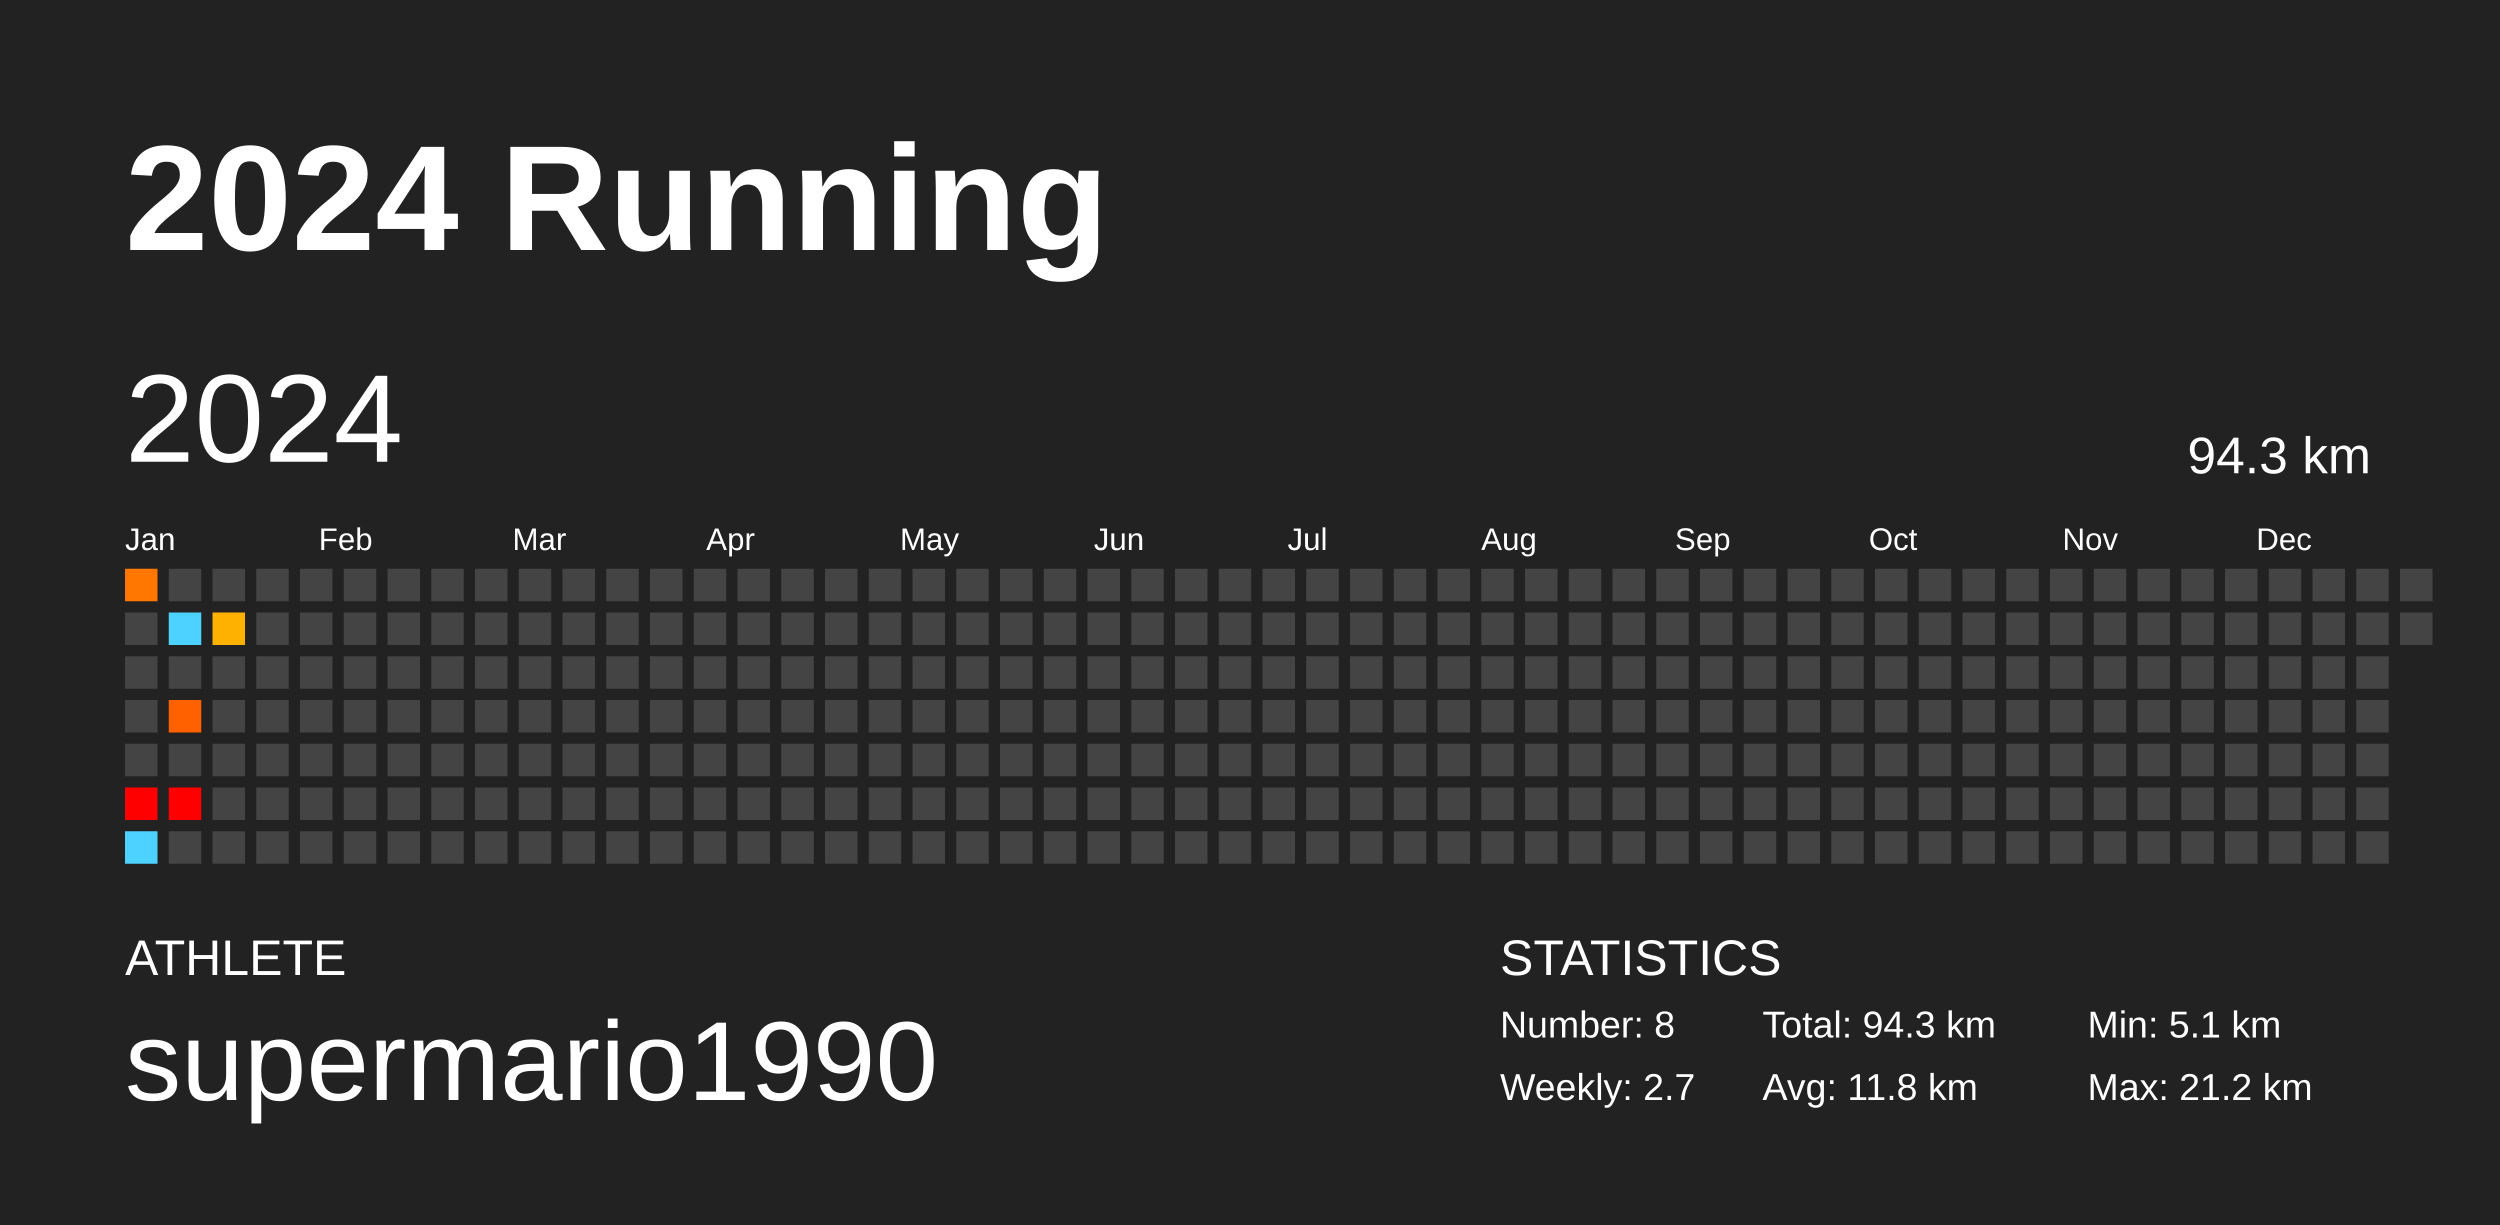
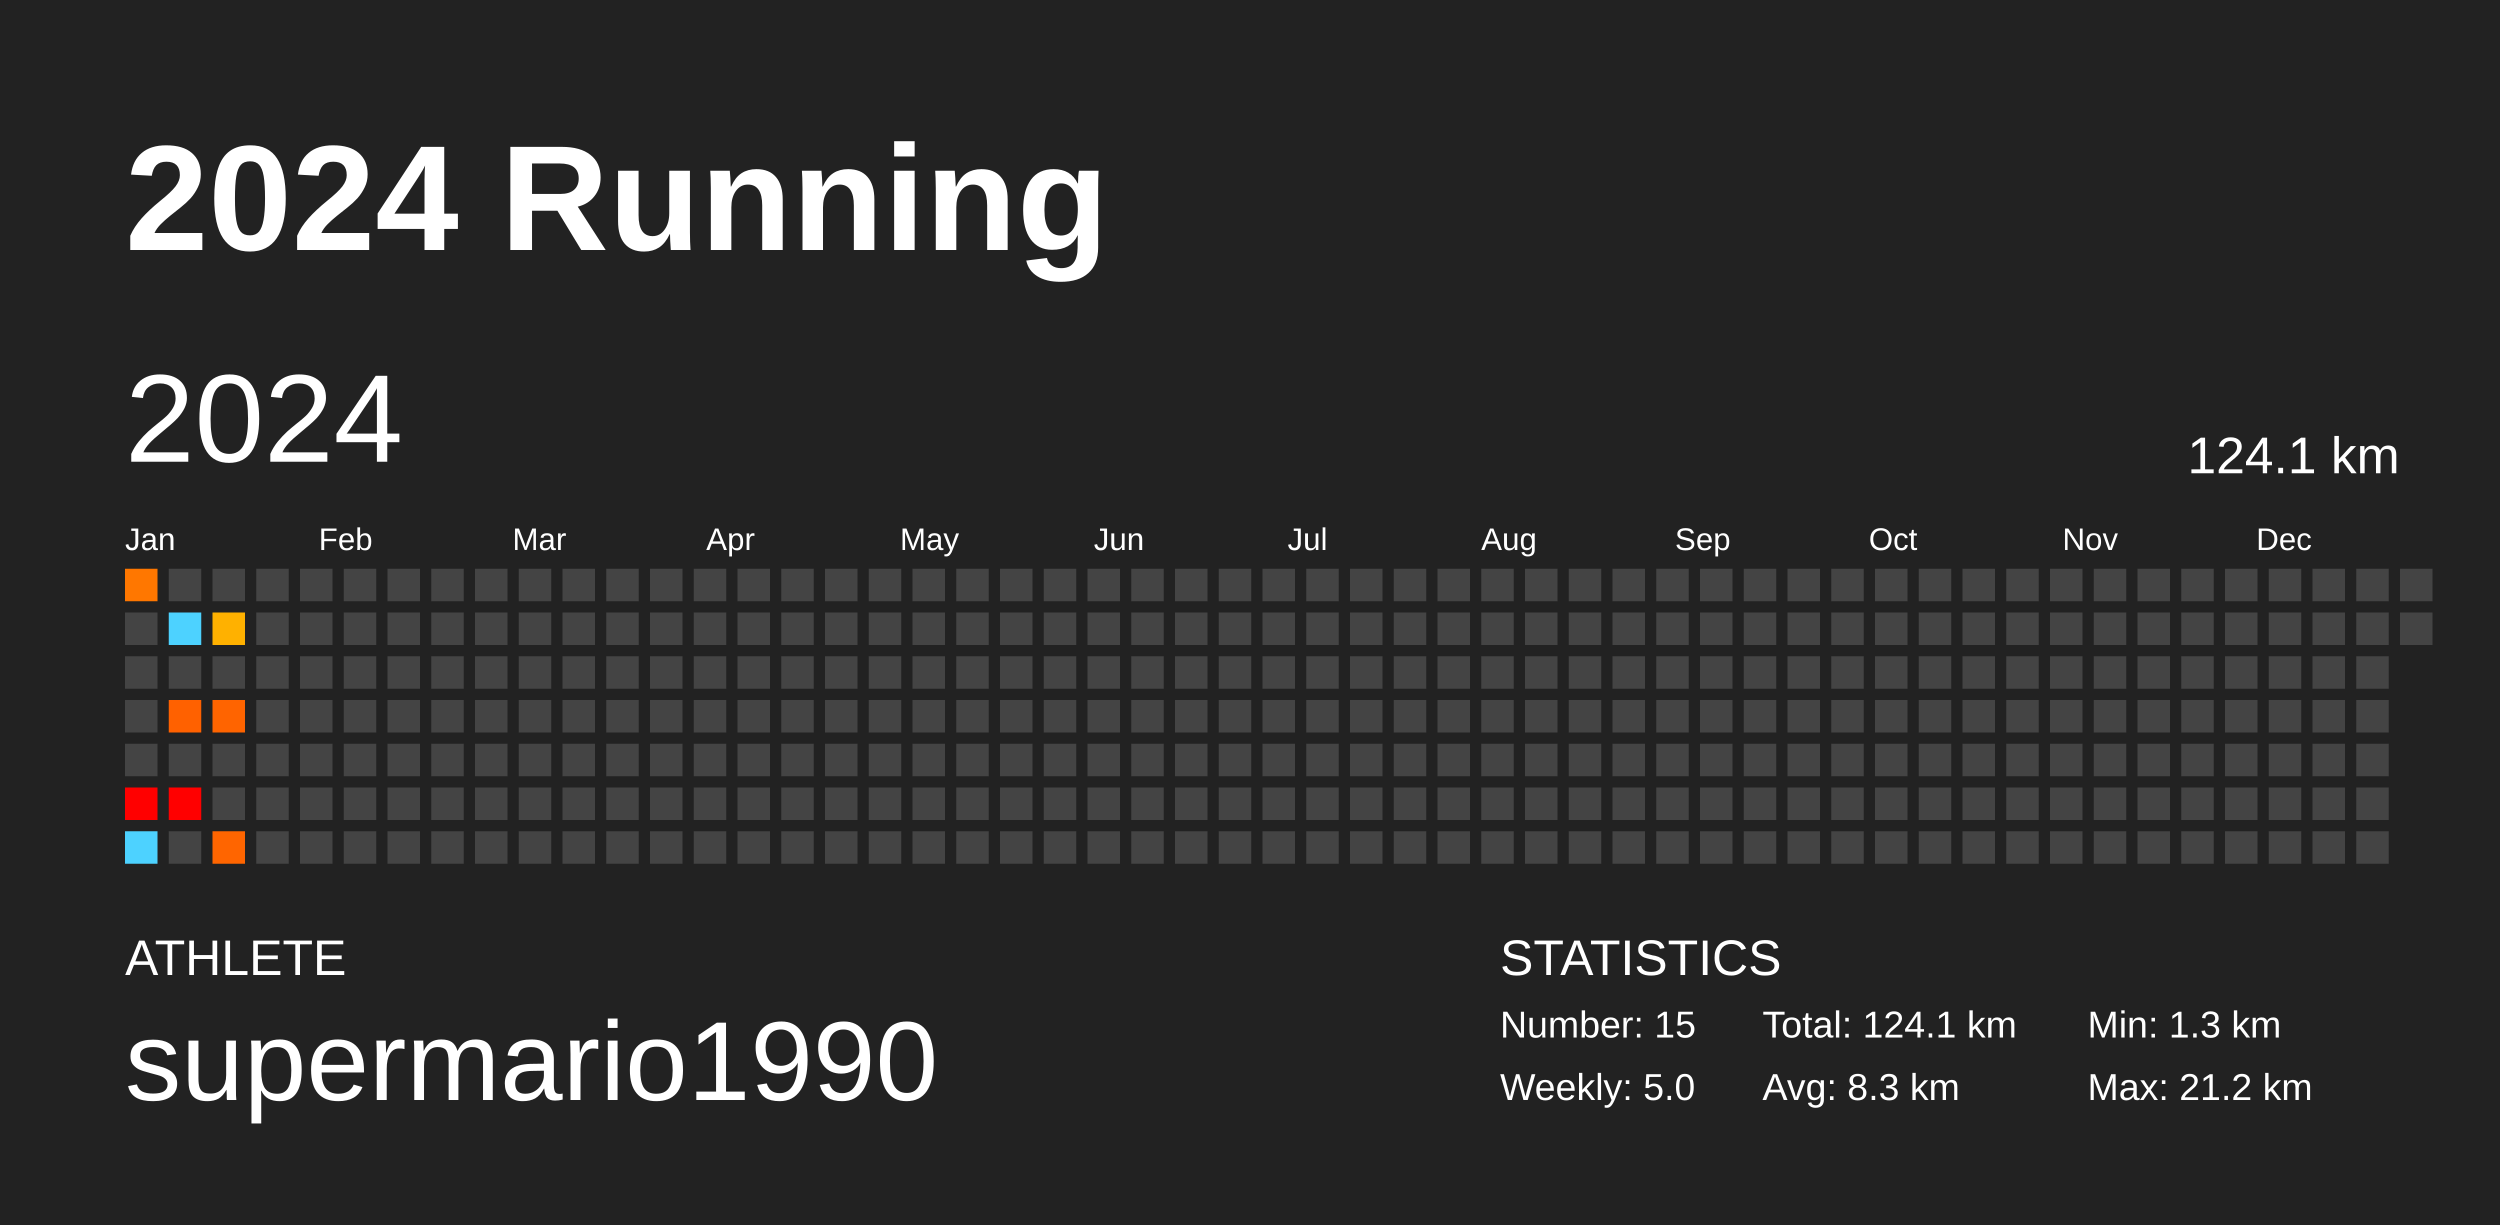
<svg xmlns="http://www.w3.org/2000/svg" baseProfile="full" height="98mm" version="1.1" viewBox="0,0,200,98" width="200mm">
  <defs />
  <rect fill="#222222" height="98" width="200" x="0" y="0" />
  <text fill="#FFFFFF" style="font-size:12px; font-family:Arial; font-weight:bold;" x="10" y="20">2024 Running</text>
  <text fill="#FFFFFF" style="font-size:4px; font-family:Arial" x="10" y="78">ATHLETE</text>
  <text fill="#FFFFFF" style="font-size:9px; font-family:Arial" x="10" y="88">supermario1990</text>
  <text fill="#FFFFFF" style="font-size:4px; font-family:Arial" x="120" y="78">STATISTICS</text>
-   <text fill="#FFFFFF" style="font-size:3px; font-family:Arial" x="120" y="83">Number: 8</text>
-   <text fill="#FFFFFF" style="font-size:3px; font-family:Arial" x="120" y="88">Weekly: 2.7</text>
-   <text fill="#FFFFFF" style="font-size:3px; font-family:Arial" x="141" y="83">Total: 94.3 km</text>
-   <text fill="#FFFFFF" style="font-size:3px; font-family:Arial" x="141" y="88">Avg: 11.8 km</text>
-   <text fill="#FFFFFF" style="font-size:3px; font-family:Arial" x="167" y="83">Min: 5.1 km</text>
+   <text fill="#FFFFFF" style="font-size:3px; font-family:Arial" x="120" y="83">Number: 15</text>
+   <text fill="#FFFFFF" style="font-size:3px; font-family:Arial" x="120" y="88">Weekly: 5.0</text>
+   <text fill="#FFFFFF" style="font-size:3px; font-family:Arial" x="141" y="83">Total: 124.1 km</text>
+   <text fill="#FFFFFF" style="font-size:3px; font-family:Arial" x="141" y="88">Avg: 8.3 km</text>
+   <text fill="#FFFFFF" style="font-size:3px; font-family:Arial" x="167" y="83">Min: 1.3 km</text>
  <text fill="#FFFFFF" style="font-size:3px; font-family:Arial" x="167" y="88">Max: 21.2 km</text>
  <text dominant-baseline="hanging" fill="#FFFFFF" style="font-size:10.0px; font-family:Arial;" x="10" y="30">2024</text>
-   <text dominant-baseline="hanging" fill="#FFFFFF" style="font-size:4.125px; font-family:Arial;" x="175" y="35">94.3 km</text>
+   <text dominant-baseline="hanging" fill="#FFFFFF" style="font-size:4.125px; font-family:Arial;" x="175" y="35">124.1 km</text>
  <text fill="#FFFFFF" style="font-size:2.5px; font-family:Arial" x="10.0" y="44">Jan</text>
  <text fill="#FFFFFF" style="font-size:2.5px; font-family:Arial" x="25.5" y="44">Feb</text>
  <text fill="#FFFFFF" style="font-size:2.5px; font-family:Arial" x="41.0" y="44">Mar</text>
  <text fill="#FFFFFF" style="font-size:2.5px; font-family:Arial" x="56.5" y="44">Apr</text>
  <text fill="#FFFFFF" style="font-size:2.5px; font-family:Arial" x="72.0" y="44">May</text>
  <text fill="#FFFFFF" style="font-size:2.5px; font-family:Arial" x="87.5" y="44">Jun</text>
  <text fill="#FFFFFF" style="font-size:2.5px; font-family:Arial" x="103.0" y="44">Jul</text>
  <text fill="#FFFFFF" style="font-size:2.5px; font-family:Arial" x="118.5" y="44">Aug</text>
  <text fill="#FFFFFF" style="font-size:2.5px; font-family:Arial" x="134.0" y="44">Sep</text>
  <text fill="#FFFFFF" style="font-size:2.5px; font-family:Arial" x="149.5" y="44">Oct</text>
  <text fill="#FFFFFF" style="font-size:2.5px; font-family:Arial" x="165.0" y="44">Nov</text>
  <text fill="#FFFFFF" style="font-size:2.5px; font-family:Arial" x="180.5" y="44">Dec</text>
  <rect fill="#ff7700" height="2.6" width="2.6" x="10.0" y="45.5" />
  <rect fill="#444444" height="2.6" width="2.6" x="10.0" y="49.0" />
  <rect fill="#444444" height="2.6" width="2.6" x="10.0" y="52.5" />
  <rect fill="#444444" height="2.6" width="2.6" x="10.0" y="56.0" />
  <rect fill="#444444" height="2.6" width="2.6" x="10.0" y="59.5" />
  <rect fill="red" height="2.6" width="2.6" x="10.0" y="63.0" />
  <rect fill="#4dd2ff" height="2.6" width="2.6" x="10.0" y="66.5" />
  <rect fill="#444444" height="2.6" width="2.6" x="13.5" y="45.5" />
  <rect fill="#4dd2ff" height="2.6" width="2.6" x="13.5" y="49.0" />
  <rect fill="#444444" height="2.6" width="2.6" x="13.5" y="52.5" />
  <rect fill="#ff6100" height="2.6" width="2.6" x="13.5" y="56.0" />
  <rect fill="#444444" height="2.6" width="2.6" x="13.5" y="59.5" />
  <rect fill="red" height="2.6" width="2.6" x="13.5" y="63.0" />
  <rect fill="#444444" height="2.6" width="2.6" x="13.5" y="66.5" />
  <rect fill="#444444" height="2.6" width="2.6" x="17.0" y="45.5" />
  <rect fill="#ffb100" height="2.6" width="2.6" x="17.0" y="49.0" />
  <rect fill="#444444" height="2.6" width="2.6" x="17.0" y="52.5" />
-   <rect fill="#444444" height="2.6" width="2.6" x="17.0" y="56.0" />
+   <rect fill="#ff6400" height="2.6" width="2.6" x="17.0" y="56.0" />
  <rect fill="#444444" height="2.6" width="2.6" x="17.0" y="59.5" />
  <rect fill="#444444" height="2.6" width="2.6" x="17.0" y="63.0" />
-   <rect fill="#444444" height="2.6" width="2.6" x="17.0" y="66.5" />
+   <rect fill="#ff6500" height="2.6" width="2.6" x="17.0" y="66.5" />
  <rect fill="#444444" height="2.6" width="2.6" x="20.5" y="45.5" />
  <rect fill="#444444" height="2.6" width="2.6" x="20.5" y="49.0" />
  <rect fill="#444444" height="2.6" width="2.6" x="20.5" y="52.5" />
  <rect fill="#444444" height="2.6" width="2.6" x="20.5" y="56.0" />
  <rect fill="#444444" height="2.6" width="2.6" x="20.5" y="59.5" />
  <rect fill="#444444" height="2.6" width="2.6" x="20.5" y="63.0" />
  <rect fill="#444444" height="2.6" width="2.6" x="20.5" y="66.5" />
  <rect fill="#444444" height="2.6" width="2.6" x="24.0" y="45.5" />
  <rect fill="#444444" height="2.6" width="2.6" x="24.0" y="49.0" />
  <rect fill="#444444" height="2.6" width="2.6" x="24.0" y="52.5" />
  <rect fill="#444444" height="2.6" width="2.6" x="24.0" y="56.0" />
  <rect fill="#444444" height="2.6" width="2.6" x="24.0" y="59.5" />
  <rect fill="#444444" height="2.6" width="2.6" x="24.0" y="63.0" />
  <rect fill="#444444" height="2.6" width="2.6" x="24.0" y="66.5" />
  <rect fill="#444444" height="2.6" width="2.6" x="27.5" y="45.5" />
  <rect fill="#444444" height="2.6" width="2.6" x="27.5" y="49.0" />
  <rect fill="#444444" height="2.6" width="2.6" x="27.5" y="52.5" />
  <rect fill="#444444" height="2.6" width="2.6" x="27.5" y="56.0" />
  <rect fill="#444444" height="2.6" width="2.6" x="27.5" y="59.5" />
  <rect fill="#444444" height="2.6" width="2.6" x="27.5" y="63.0" />
  <rect fill="#444444" height="2.6" width="2.6" x="27.5" y="66.5" />
  <rect fill="#444444" height="2.6" width="2.6" x="31.0" y="45.5" />
  <rect fill="#444444" height="2.6" width="2.6" x="31.0" y="49.0" />
  <rect fill="#444444" height="2.6" width="2.6" x="31.0" y="52.5" />
  <rect fill="#444444" height="2.6" width="2.6" x="31.0" y="56.0" />
  <rect fill="#444444" height="2.6" width="2.6" x="31.0" y="59.5" />
  <rect fill="#444444" height="2.6" width="2.6" x="31.0" y="63.0" />
  <rect fill="#444444" height="2.6" width="2.6" x="31.0" y="66.5" />
  <rect fill="#444444" height="2.6" width="2.6" x="34.5" y="45.5" />
  <rect fill="#444444" height="2.6" width="2.6" x="34.5" y="49.0" />
  <rect fill="#444444" height="2.6" width="2.6" x="34.5" y="52.5" />
  <rect fill="#444444" height="2.6" width="2.6" x="34.5" y="56.0" />
  <rect fill="#444444" height="2.6" width="2.6" x="34.5" y="59.5" />
  <rect fill="#444444" height="2.6" width="2.6" x="34.5" y="63.0" />
  <rect fill="#444444" height="2.6" width="2.6" x="34.5" y="66.5" />
  <rect fill="#444444" height="2.6" width="2.6" x="38.0" y="45.5" />
  <rect fill="#444444" height="2.6" width="2.6" x="38.0" y="49.0" />
  <rect fill="#444444" height="2.6" width="2.6" x="38.0" y="52.5" />
  <rect fill="#444444" height="2.6" width="2.6" x="38.0" y="56.0" />
  <rect fill="#444444" height="2.6" width="2.6" x="38.0" y="59.5" />
  <rect fill="#444444" height="2.6" width="2.6" x="38.0" y="63.0" />
  <rect fill="#444444" height="2.6" width="2.6" x="38.0" y="66.5" />
  <rect fill="#444444" height="2.6" width="2.6" x="41.5" y="45.5" />
  <rect fill="#444444" height="2.6" width="2.6" x="41.5" y="49.0" />
  <rect fill="#444444" height="2.6" width="2.6" x="41.5" y="52.5" />
  <rect fill="#444444" height="2.6" width="2.6" x="41.5" y="56.0" />
  <rect fill="#444444" height="2.6" width="2.6" x="41.5" y="59.5" />
  <rect fill="#444444" height="2.6" width="2.6" x="41.5" y="63.0" />
  <rect fill="#444444" height="2.6" width="2.6" x="41.5" y="66.5" />
  <rect fill="#444444" height="2.6" width="2.6" x="45.0" y="45.5" />
  <rect fill="#444444" height="2.6" width="2.6" x="45.0" y="49.0" />
  <rect fill="#444444" height="2.6" width="2.6" x="45.0" y="52.5" />
  <rect fill="#444444" height="2.6" width="2.6" x="45.0" y="56.0" />
  <rect fill="#444444" height="2.6" width="2.6" x="45.0" y="59.5" />
  <rect fill="#444444" height="2.6" width="2.6" x="45.0" y="63.0" />
  <rect fill="#444444" height="2.6" width="2.6" x="45.0" y="66.5" />
  <rect fill="#444444" height="2.6" width="2.6" x="48.5" y="45.5" />
  <rect fill="#444444" height="2.6" width="2.6" x="48.5" y="49.0" />
  <rect fill="#444444" height="2.6" width="2.6" x="48.5" y="52.5" />
  <rect fill="#444444" height="2.6" width="2.6" x="48.5" y="56.0" />
  <rect fill="#444444" height="2.6" width="2.6" x="48.5" y="59.5" />
  <rect fill="#444444" height="2.6" width="2.6" x="48.5" y="63.0" />
  <rect fill="#444444" height="2.6" width="2.6" x="48.5" y="66.5" />
  <rect fill="#444444" height="2.6" width="2.6" x="52.0" y="45.5" />
  <rect fill="#444444" height="2.6" width="2.6" x="52.0" y="49.0" />
  <rect fill="#444444" height="2.6" width="2.6" x="52.0" y="52.5" />
  <rect fill="#444444" height="2.6" width="2.6" x="52.0" y="56.0" />
  <rect fill="#444444" height="2.6" width="2.6" x="52.0" y="59.5" />
  <rect fill="#444444" height="2.6" width="2.6" x="52.0" y="63.0" />
  <rect fill="#444444" height="2.6" width="2.6" x="52.0" y="66.5" />
  <rect fill="#444444" height="2.6" width="2.6" x="55.5" y="45.5" />
  <rect fill="#444444" height="2.6" width="2.6" x="55.5" y="49.0" />
  <rect fill="#444444" height="2.6" width="2.6" x="55.5" y="52.5" />
  <rect fill="#444444" height="2.6" width="2.6" x="55.5" y="56.0" />
  <rect fill="#444444" height="2.6" width="2.6" x="55.5" y="59.5" />
  <rect fill="#444444" height="2.6" width="2.6" x="55.5" y="63.0" />
  <rect fill="#444444" height="2.6" width="2.6" x="55.5" y="66.5" />
  <rect fill="#444444" height="2.6" width="2.6" x="59.0" y="45.5" />
  <rect fill="#444444" height="2.6" width="2.6" x="59.0" y="49.0" />
  <rect fill="#444444" height="2.6" width="2.6" x="59.0" y="52.5" />
  <rect fill="#444444" height="2.6" width="2.6" x="59.0" y="56.0" />
  <rect fill="#444444" height="2.6" width="2.6" x="59.0" y="59.5" />
  <rect fill="#444444" height="2.6" width="2.6" x="59.0" y="63.0" />
  <rect fill="#444444" height="2.6" width="2.6" x="59.0" y="66.5" />
  <rect fill="#444444" height="2.6" width="2.6" x="62.5" y="45.5" />
  <rect fill="#444444" height="2.6" width="2.6" x="62.5" y="49.0" />
  <rect fill="#444444" height="2.6" width="2.6" x="62.5" y="52.5" />
  <rect fill="#444444" height="2.6" width="2.6" x="62.5" y="56.0" />
  <rect fill="#444444" height="2.6" width="2.6" x="62.5" y="59.5" />
  <rect fill="#444444" height="2.6" width="2.6" x="62.5" y="63.0" />
  <rect fill="#444444" height="2.6" width="2.6" x="62.5" y="66.5" />
  <rect fill="#444444" height="2.6" width="2.6" x="66.0" y="45.5" />
  <rect fill="#444444" height="2.6" width="2.6" x="66.0" y="49.0" />
  <rect fill="#444444" height="2.6" width="2.6" x="66.0" y="52.5" />
  <rect fill="#444444" height="2.6" width="2.6" x="66.0" y="56.0" />
  <rect fill="#444444" height="2.6" width="2.6" x="66.0" y="59.5" />
  <rect fill="#444444" height="2.6" width="2.6" x="66.0" y="63.0" />
  <rect fill="#444444" height="2.6" width="2.6" x="66.0" y="66.5" />
  <rect fill="#444444" height="2.6" width="2.6" x="69.5" y="45.5" />
  <rect fill="#444444" height="2.6" width="2.6" x="69.5" y="49.0" />
  <rect fill="#444444" height="2.6" width="2.6" x="69.5" y="52.5" />
  <rect fill="#444444" height="2.6" width="2.6" x="69.5" y="56.0" />
  <rect fill="#444444" height="2.6" width="2.6" x="69.5" y="59.5" />
  <rect fill="#444444" height="2.6" width="2.6" x="69.5" y="63.0" />
  <rect fill="#444444" height="2.6" width="2.6" x="69.5" y="66.5" />
  <rect fill="#444444" height="2.6" width="2.6" x="73.0" y="45.5" />
  <rect fill="#444444" height="2.6" width="2.6" x="73.0" y="49.0" />
  <rect fill="#444444" height="2.6" width="2.6" x="73.0" y="52.5" />
  <rect fill="#444444" height="2.6" width="2.6" x="73.0" y="56.0" />
  <rect fill="#444444" height="2.6" width="2.6" x="73.0" y="59.5" />
  <rect fill="#444444" height="2.6" width="2.6" x="73.0" y="63.0" />
  <rect fill="#444444" height="2.6" width="2.6" x="73.0" y="66.5" />
  <rect fill="#444444" height="2.6" width="2.6" x="76.5" y="45.5" />
  <rect fill="#444444" height="2.6" width="2.6" x="76.5" y="49.0" />
  <rect fill="#444444" height="2.6" width="2.6" x="76.5" y="52.5" />
  <rect fill="#444444" height="2.6" width="2.6" x="76.5" y="56.0" />
  <rect fill="#444444" height="2.6" width="2.6" x="76.5" y="59.5" />
  <rect fill="#444444" height="2.6" width="2.6" x="76.5" y="63.0" />
  <rect fill="#444444" height="2.6" width="2.6" x="76.5" y="66.5" />
  <rect fill="#444444" height="2.6" width="2.6" x="80.0" y="45.5" />
  <rect fill="#444444" height="2.6" width="2.6" x="80.0" y="49.0" />
  <rect fill="#444444" height="2.6" width="2.6" x="80.0" y="52.5" />
  <rect fill="#444444" height="2.6" width="2.6" x="80.0" y="56.0" />
  <rect fill="#444444" height="2.6" width="2.6" x="80.0" y="59.5" />
  <rect fill="#444444" height="2.6" width="2.6" x="80.0" y="63.0" />
  <rect fill="#444444" height="2.6" width="2.6" x="80.0" y="66.5" />
  <rect fill="#444444" height="2.6" width="2.6" x="83.5" y="45.5" />
  <rect fill="#444444" height="2.6" width="2.6" x="83.5" y="49.0" />
  <rect fill="#444444" height="2.6" width="2.6" x="83.5" y="52.5" />
  <rect fill="#444444" height="2.6" width="2.6" x="83.5" y="56.0" />
  <rect fill="#444444" height="2.6" width="2.6" x="83.5" y="59.5" />
  <rect fill="#444444" height="2.6" width="2.6" x="83.5" y="63.0" />
  <rect fill="#444444" height="2.6" width="2.6" x="83.5" y="66.5" />
  <rect fill="#444444" height="2.6" width="2.6" x="87.0" y="45.5" />
  <rect fill="#444444" height="2.6" width="2.6" x="87.0" y="49.0" />
  <rect fill="#444444" height="2.6" width="2.6" x="87.0" y="52.5" />
  <rect fill="#444444" height="2.6" width="2.6" x="87.0" y="56.0" />
  <rect fill="#444444" height="2.6" width="2.6" x="87.0" y="59.5" />
  <rect fill="#444444" height="2.6" width="2.6" x="87.0" y="63.0" />
  <rect fill="#444444" height="2.6" width="2.6" x="87.0" y="66.5" />
  <rect fill="#444444" height="2.6" width="2.6" x="90.5" y="45.5" />
  <rect fill="#444444" height="2.6" width="2.6" x="90.5" y="49.0" />
  <rect fill="#444444" height="2.6" width="2.6" x="90.5" y="52.5" />
  <rect fill="#444444" height="2.6" width="2.6" x="90.5" y="56.0" />
  <rect fill="#444444" height="2.6" width="2.6" x="90.5" y="59.5" />
  <rect fill="#444444" height="2.6" width="2.6" x="90.5" y="63.0" />
  <rect fill="#444444" height="2.6" width="2.6" x="90.5" y="66.5" />
  <rect fill="#444444" height="2.6" width="2.6" x="94.0" y="45.5" />
  <rect fill="#444444" height="2.6" width="2.6" x="94.0" y="49.0" />
  <rect fill="#444444" height="2.6" width="2.6" x="94.0" y="52.5" />
  <rect fill="#444444" height="2.6" width="2.6" x="94.0" y="56.0" />
  <rect fill="#444444" height="2.6" width="2.6" x="94.0" y="59.5" />
  <rect fill="#444444" height="2.6" width="2.6" x="94.0" y="63.0" />
  <rect fill="#444444" height="2.6" width="2.6" x="94.0" y="66.5" />
  <rect fill="#444444" height="2.6" width="2.6" x="97.5" y="45.5" />
  <rect fill="#444444" height="2.6" width="2.6" x="97.5" y="49.0" />
  <rect fill="#444444" height="2.6" width="2.6" x="97.5" y="52.5" />
  <rect fill="#444444" height="2.6" width="2.6" x="97.5" y="56.0" />
  <rect fill="#444444" height="2.6" width="2.6" x="97.5" y="59.5" />
  <rect fill="#444444" height="2.6" width="2.6" x="97.5" y="63.0" />
  <rect fill="#444444" height="2.6" width="2.6" x="97.5" y="66.5" />
  <rect fill="#444444" height="2.6" width="2.6" x="101.0" y="45.5" />
  <rect fill="#444444" height="2.6" width="2.6" x="101.0" y="49.0" />
  <rect fill="#444444" height="2.6" width="2.6" x="101.0" y="52.5" />
  <rect fill="#444444" height="2.6" width="2.6" x="101.0" y="56.0" />
  <rect fill="#444444" height="2.6" width="2.6" x="101.0" y="59.5" />
  <rect fill="#444444" height="2.6" width="2.6" x="101.0" y="63.0" />
  <rect fill="#444444" height="2.6" width="2.6" x="101.0" y="66.5" />
  <rect fill="#444444" height="2.6" width="2.6" x="104.5" y="45.5" />
  <rect fill="#444444" height="2.6" width="2.6" x="104.5" y="49.0" />
  <rect fill="#444444" height="2.6" width="2.6" x="104.5" y="52.5" />
  <rect fill="#444444" height="2.6" width="2.6" x="104.5" y="56.0" />
  <rect fill="#444444" height="2.6" width="2.6" x="104.5" y="59.5" />
  <rect fill="#444444" height="2.6" width="2.6" x="104.5" y="63.0" />
  <rect fill="#444444" height="2.6" width="2.6" x="104.5" y="66.5" />
  <rect fill="#444444" height="2.6" width="2.6" x="108.0" y="45.5" />
  <rect fill="#444444" height="2.6" width="2.6" x="108.0" y="49.0" />
  <rect fill="#444444" height="2.6" width="2.6" x="108.0" y="52.5" />
  <rect fill="#444444" height="2.6" width="2.6" x="108.0" y="56.0" />
  <rect fill="#444444" height="2.6" width="2.6" x="108.0" y="59.5" />
  <rect fill="#444444" height="2.6" width="2.6" x="108.0" y="63.0" />
  <rect fill="#444444" height="2.6" width="2.6" x="108.0" y="66.5" />
  <rect fill="#444444" height="2.6" width="2.6" x="111.5" y="45.5" />
  <rect fill="#444444" height="2.6" width="2.6" x="111.5" y="49.0" />
  <rect fill="#444444" height="2.6" width="2.6" x="111.5" y="52.5" />
  <rect fill="#444444" height="2.6" width="2.6" x="111.5" y="56.0" />
  <rect fill="#444444" height="2.6" width="2.6" x="111.5" y="59.5" />
  <rect fill="#444444" height="2.6" width="2.6" x="111.5" y="63.0" />
  <rect fill="#444444" height="2.6" width="2.6" x="111.5" y="66.5" />
  <rect fill="#444444" height="2.6" width="2.6" x="115.0" y="45.5" />
  <rect fill="#444444" height="2.6" width="2.6" x="115.0" y="49.0" />
  <rect fill="#444444" height="2.6" width="2.6" x="115.0" y="52.5" />
  <rect fill="#444444" height="2.6" width="2.6" x="115.0" y="56.0" />
  <rect fill="#444444" height="2.6" width="2.6" x="115.0" y="59.5" />
  <rect fill="#444444" height="2.6" width="2.6" x="115.0" y="63.0" />
  <rect fill="#444444" height="2.6" width="2.6" x="115.0" y="66.5" />
  <rect fill="#444444" height="2.6" width="2.6" x="118.5" y="45.5" />
  <rect fill="#444444" height="2.6" width="2.6" x="118.5" y="49.0" />
  <rect fill="#444444" height="2.6" width="2.6" x="118.5" y="52.5" />
  <rect fill="#444444" height="2.6" width="2.6" x="118.5" y="56.0" />
  <rect fill="#444444" height="2.6" width="2.6" x="118.5" y="59.5" />
  <rect fill="#444444" height="2.6" width="2.6" x="118.5" y="63.0" />
  <rect fill="#444444" height="2.6" width="2.6" x="118.5" y="66.5" />
  <rect fill="#444444" height="2.6" width="2.6" x="122.0" y="45.5" />
  <rect fill="#444444" height="2.6" width="2.6" x="122.0" y="49.0" />
  <rect fill="#444444" height="2.6" width="2.6" x="122.0" y="52.5" />
  <rect fill="#444444" height="2.6" width="2.6" x="122.0" y="56.0" />
  <rect fill="#444444" height="2.6" width="2.6" x="122.0" y="59.5" />
  <rect fill="#444444" height="2.6" width="2.6" x="122.0" y="63.0" />
  <rect fill="#444444" height="2.6" width="2.6" x="122.0" y="66.5" />
  <rect fill="#444444" height="2.6" width="2.6" x="125.5" y="45.5" />
  <rect fill="#444444" height="2.6" width="2.6" x="125.5" y="49.0" />
  <rect fill="#444444" height="2.6" width="2.6" x="125.5" y="52.5" />
  <rect fill="#444444" height="2.6" width="2.6" x="125.5" y="56.0" />
  <rect fill="#444444" height="2.6" width="2.6" x="125.5" y="59.5" />
  <rect fill="#444444" height="2.6" width="2.6" x="125.5" y="63.0" />
  <rect fill="#444444" height="2.6" width="2.6" x="125.5" y="66.5" />
  <rect fill="#444444" height="2.6" width="2.6" x="129.0" y="45.5" />
  <rect fill="#444444" height="2.6" width="2.6" x="129.0" y="49.0" />
  <rect fill="#444444" height="2.6" width="2.6" x="129.0" y="52.5" />
  <rect fill="#444444" height="2.6" width="2.6" x="129.0" y="56.0" />
  <rect fill="#444444" height="2.6" width="2.6" x="129.0" y="59.5" />
  <rect fill="#444444" height="2.6" width="2.6" x="129.0" y="63.0" />
  <rect fill="#444444" height="2.6" width="2.6" x="129.0" y="66.5" />
  <rect fill="#444444" height="2.6" width="2.6" x="132.5" y="45.5" />
  <rect fill="#444444" height="2.6" width="2.6" x="132.5" y="49.0" />
  <rect fill="#444444" height="2.6" width="2.6" x="132.5" y="52.5" />
  <rect fill="#444444" height="2.6" width="2.6" x="132.5" y="56.0" />
  <rect fill="#444444" height="2.6" width="2.6" x="132.5" y="59.5" />
  <rect fill="#444444" height="2.6" width="2.6" x="132.5" y="63.0" />
  <rect fill="#444444" height="2.6" width="2.6" x="132.5" y="66.5" />
  <rect fill="#444444" height="2.6" width="2.6" x="136.0" y="45.5" />
  <rect fill="#444444" height="2.6" width="2.6" x="136.0" y="49.0" />
  <rect fill="#444444" height="2.6" width="2.6" x="136.0" y="52.5" />
  <rect fill="#444444" height="2.6" width="2.6" x="136.0" y="56.0" />
  <rect fill="#444444" height="2.6" width="2.6" x="136.0" y="59.5" />
  <rect fill="#444444" height="2.6" width="2.6" x="136.0" y="63.0" />
  <rect fill="#444444" height="2.6" width="2.6" x="136.0" y="66.5" />
  <rect fill="#444444" height="2.6" width="2.6" x="139.5" y="45.5" />
  <rect fill="#444444" height="2.6" width="2.6" x="139.5" y="49.0" />
  <rect fill="#444444" height="2.6" width="2.6" x="139.5" y="52.5" />
  <rect fill="#444444" height="2.6" width="2.6" x="139.5" y="56.0" />
  <rect fill="#444444" height="2.6" width="2.6" x="139.5" y="59.5" />
  <rect fill="#444444" height="2.6" width="2.6" x="139.5" y="63.0" />
  <rect fill="#444444" height="2.6" width="2.6" x="139.5" y="66.5" />
  <rect fill="#444444" height="2.6" width="2.6" x="143.0" y="45.5" />
  <rect fill="#444444" height="2.6" width="2.6" x="143.0" y="49.0" />
  <rect fill="#444444" height="2.6" width="2.6" x="143.0" y="52.5" />
  <rect fill="#444444" height="2.6" width="2.6" x="143.0" y="56.0" />
  <rect fill="#444444" height="2.6" width="2.6" x="143.0" y="59.5" />
  <rect fill="#444444" height="2.6" width="2.6" x="143.0" y="63.0" />
  <rect fill="#444444" height="2.6" width="2.6" x="143.0" y="66.5" />
  <rect fill="#444444" height="2.6" width="2.6" x="146.5" y="45.5" />
  <rect fill="#444444" height="2.6" width="2.6" x="146.5" y="49.0" />
  <rect fill="#444444" height="2.6" width="2.6" x="146.5" y="52.5" />
  <rect fill="#444444" height="2.6" width="2.6" x="146.5" y="56.0" />
  <rect fill="#444444" height="2.6" width="2.6" x="146.5" y="59.5" />
  <rect fill="#444444" height="2.6" width="2.6" x="146.5" y="63.0" />
  <rect fill="#444444" height="2.6" width="2.6" x="146.5" y="66.5" />
  <rect fill="#444444" height="2.6" width="2.6" x="150.0" y="45.5" />
  <rect fill="#444444" height="2.6" width="2.6" x="150.0" y="49.0" />
  <rect fill="#444444" height="2.6" width="2.6" x="150.0" y="52.5" />
  <rect fill="#444444" height="2.6" width="2.6" x="150.0" y="56.0" />
  <rect fill="#444444" height="2.6" width="2.6" x="150.0" y="59.5" />
  <rect fill="#444444" height="2.6" width="2.6" x="150.0" y="63.0" />
  <rect fill="#444444" height="2.6" width="2.6" x="150.0" y="66.5" />
  <rect fill="#444444" height="2.6" width="2.6" x="153.5" y="45.5" />
  <rect fill="#444444" height="2.6" width="2.6" x="153.5" y="49.0" />
  <rect fill="#444444" height="2.6" width="2.6" x="153.5" y="52.5" />
  <rect fill="#444444" height="2.6" width="2.6" x="153.5" y="56.0" />
  <rect fill="#444444" height="2.6" width="2.6" x="153.5" y="59.5" />
  <rect fill="#444444" height="2.6" width="2.6" x="153.5" y="63.0" />
  <rect fill="#444444" height="2.6" width="2.6" x="153.5" y="66.5" />
  <rect fill="#444444" height="2.6" width="2.6" x="157.0" y="45.5" />
  <rect fill="#444444" height="2.6" width="2.6" x="157.0" y="49.0" />
  <rect fill="#444444" height="2.6" width="2.6" x="157.0" y="52.5" />
  <rect fill="#444444" height="2.6" width="2.6" x="157.0" y="56.0" />
  <rect fill="#444444" height="2.6" width="2.6" x="157.0" y="59.5" />
  <rect fill="#444444" height="2.6" width="2.6" x="157.0" y="63.0" />
  <rect fill="#444444" height="2.6" width="2.6" x="157.0" y="66.5" />
  <rect fill="#444444" height="2.6" width="2.6" x="160.5" y="45.5" />
  <rect fill="#444444" height="2.6" width="2.6" x="160.5" y="49.0" />
  <rect fill="#444444" height="2.6" width="2.6" x="160.5" y="52.5" />
  <rect fill="#444444" height="2.6" width="2.6" x="160.5" y="56.0" />
  <rect fill="#444444" height="2.6" width="2.6" x="160.5" y="59.5" />
  <rect fill="#444444" height="2.6" width="2.6" x="160.5" y="63.0" />
  <rect fill="#444444" height="2.6" width="2.6" x="160.5" y="66.5" />
  <rect fill="#444444" height="2.6" width="2.6" x="164.0" y="45.5" />
  <rect fill="#444444" height="2.6" width="2.6" x="164.0" y="49.0" />
  <rect fill="#444444" height="2.6" width="2.6" x="164.0" y="52.5" />
  <rect fill="#444444" height="2.6" width="2.6" x="164.0" y="56.0" />
  <rect fill="#444444" height="2.6" width="2.6" x="164.0" y="59.5" />
  <rect fill="#444444" height="2.6" width="2.6" x="164.0" y="63.0" />
  <rect fill="#444444" height="2.6" width="2.6" x="164.0" y="66.5" />
  <rect fill="#444444" height="2.6" width="2.6" x="167.5" y="45.5" />
  <rect fill="#444444" height="2.6" width="2.6" x="167.5" y="49.0" />
  <rect fill="#444444" height="2.6" width="2.6" x="167.5" y="52.5" />
  <rect fill="#444444" height="2.6" width="2.6" x="167.5" y="56.0" />
  <rect fill="#444444" height="2.6" width="2.6" x="167.5" y="59.5" />
  <rect fill="#444444" height="2.6" width="2.6" x="167.5" y="63.0" />
  <rect fill="#444444" height="2.6" width="2.6" x="167.5" y="66.5" />
  <rect fill="#444444" height="2.6" width="2.6" x="171.0" y="45.5" />
  <rect fill="#444444" height="2.6" width="2.6" x="171.0" y="49.0" />
  <rect fill="#444444" height="2.6" width="2.6" x="171.0" y="52.5" />
  <rect fill="#444444" height="2.6" width="2.6" x="171.0" y="56.0" />
  <rect fill="#444444" height="2.6" width="2.6" x="171.0" y="59.5" />
  <rect fill="#444444" height="2.6" width="2.6" x="171.0" y="63.0" />
  <rect fill="#444444" height="2.6" width="2.6" x="171.0" y="66.5" />
  <rect fill="#444444" height="2.6" width="2.6" x="174.5" y="45.5" />
  <rect fill="#444444" height="2.6" width="2.6" x="174.5" y="49.0" />
  <rect fill="#444444" height="2.6" width="2.6" x="174.5" y="52.5" />
  <rect fill="#444444" height="2.6" width="2.6" x="174.5" y="56.0" />
  <rect fill="#444444" height="2.6" width="2.6" x="174.5" y="59.5" />
  <rect fill="#444444" height="2.6" width="2.6" x="174.5" y="63.0" />
  <rect fill="#444444" height="2.6" width="2.6" x="174.5" y="66.5" />
  <rect fill="#444444" height="2.6" width="2.6" x="178.0" y="45.5" />
  <rect fill="#444444" height="2.6" width="2.6" x="178.0" y="49.0" />
  <rect fill="#444444" height="2.6" width="2.6" x="178.0" y="52.5" />
  <rect fill="#444444" height="2.6" width="2.6" x="178.0" y="56.0" />
  <rect fill="#444444" height="2.6" width="2.6" x="178.0" y="59.5" />
  <rect fill="#444444" height="2.6" width="2.6" x="178.0" y="63.0" />
  <rect fill="#444444" height="2.6" width="2.6" x="178.0" y="66.5" />
  <rect fill="#444444" height="2.6" width="2.6" x="181.5" y="45.5" />
  <rect fill="#444444" height="2.6" width="2.6" x="181.5" y="49.0" />
  <rect fill="#444444" height="2.6" width="2.6" x="181.5" y="52.5" />
  <rect fill="#444444" height="2.6" width="2.6" x="181.5" y="56.0" />
  <rect fill="#444444" height="2.6" width="2.6" x="181.5" y="59.5" />
  <rect fill="#444444" height="2.6" width="2.6" x="181.5" y="63.0" />
  <rect fill="#444444" height="2.6" width="2.6" x="181.5" y="66.5" />
  <rect fill="#444444" height="2.6" width="2.6" x="185.0" y="45.5" />
  <rect fill="#444444" height="2.6" width="2.6" x="185.0" y="49.0" />
  <rect fill="#444444" height="2.6" width="2.6" x="185.0" y="52.5" />
  <rect fill="#444444" height="2.6" width="2.6" x="185.0" y="56.0" />
  <rect fill="#444444" height="2.6" width="2.6" x="185.0" y="59.5" />
  <rect fill="#444444" height="2.6" width="2.6" x="185.0" y="63.0" />
  <rect fill="#444444" height="2.6" width="2.6" x="185.0" y="66.5" />
  <rect fill="#444444" height="2.6" width="2.6" x="188.5" y="45.5" />
  <rect fill="#444444" height="2.6" width="2.6" x="188.5" y="49.0" />
  <rect fill="#444444" height="2.6" width="2.6" x="188.5" y="52.5" />
  <rect fill="#444444" height="2.6" width="2.6" x="188.5" y="56.0" />
  <rect fill="#444444" height="2.6" width="2.6" x="188.5" y="59.5" />
  <rect fill="#444444" height="2.6" width="2.6" x="188.5" y="63.0" />
  <rect fill="#444444" height="2.6" width="2.6" x="188.5" y="66.5" />
  <rect fill="#444444" height="2.6" width="2.6" x="192.0" y="45.5" />
  <rect fill="#444444" height="2.6" width="2.6" x="192.0" y="49.0" />
</svg>
